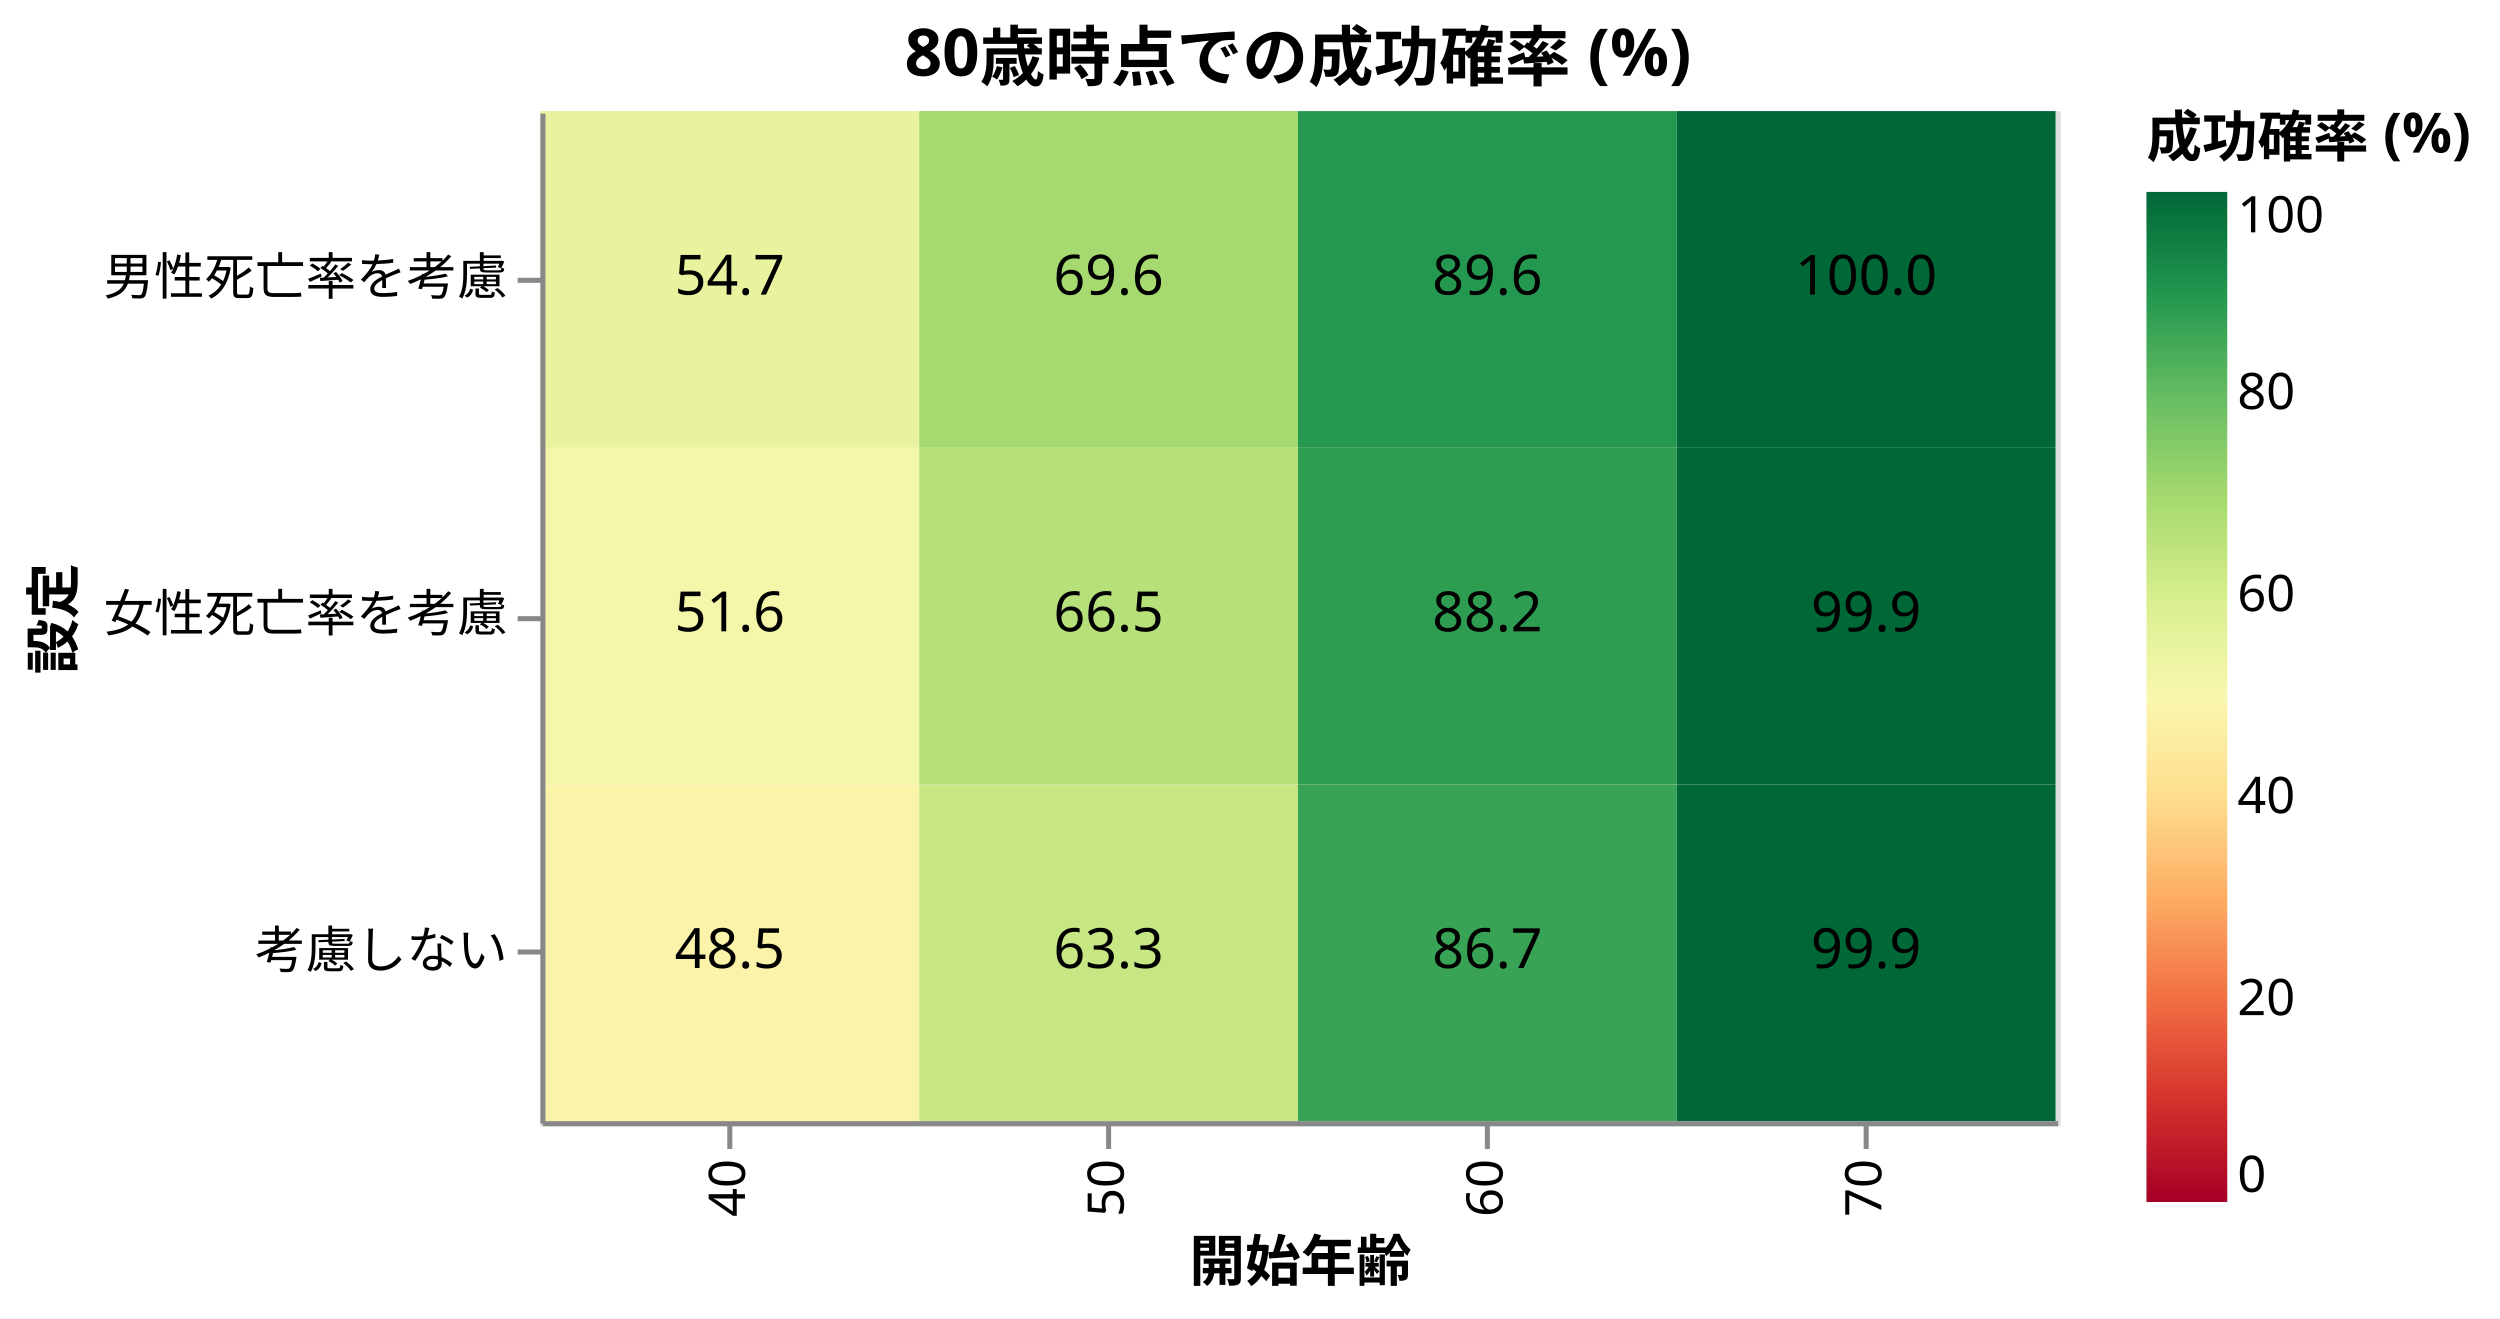
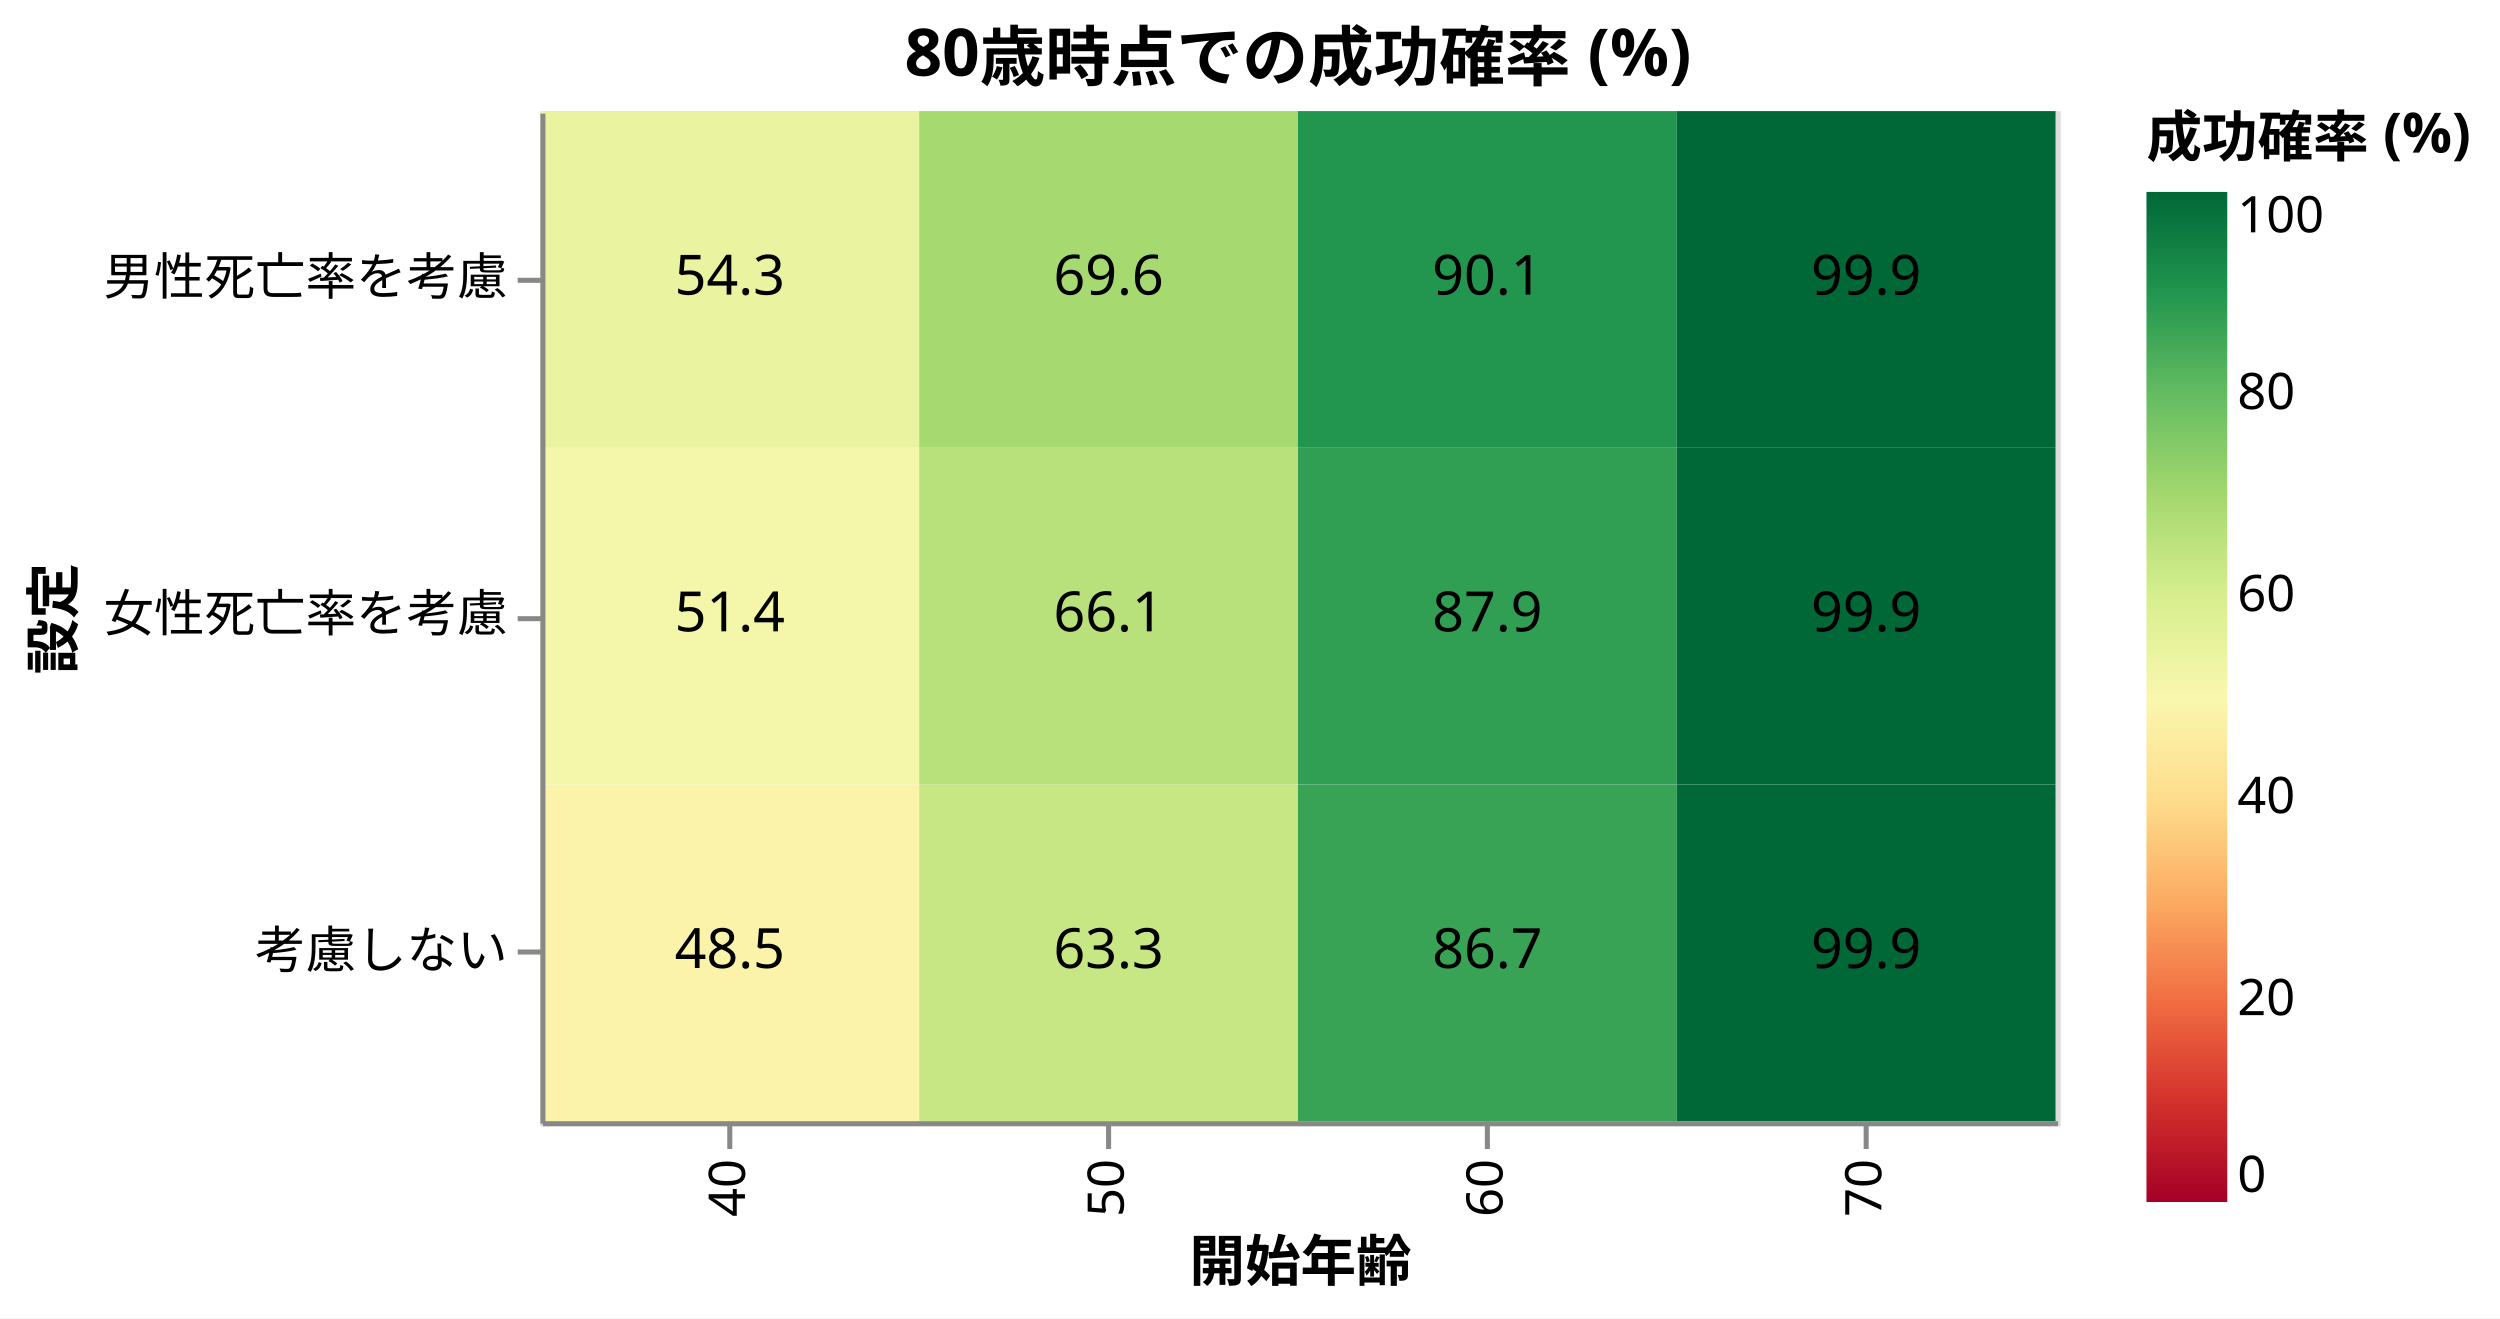
<svg xmlns="http://www.w3.org/2000/svg" version="1.1" class="marks" width="495" height="261" viewBox="0 0 495 261">
  <rect width="495" height="261" fill="white" />
  <g fill="none" stroke-miterlimit="10" transform="translate(107,22)">
    <g class="mark-group role-frame root" role="graphics-object" aria-roledescription="group mark container">
      <g transform="translate(0,0)">
        <path class="background" aria-hidden="true" d="M0.5,0.5h300v200h-300Z" stroke="#ddd" />
        <g>
          <g class="mark-rect role-mark layer_0_marks" role="graphics-object" aria-roledescription="rect mark container">
            <path aria-label="開始年齢: 40; 設定: 考慮しない; 成功確率 (%): 48.52; StartAge: 40; Setting: 考慮しない; SurvivalProbability: 48.5" role="graphics-symbol" aria-roledescription="rect mark" d="M0,133.333h75v66.667h-75Z" fill="rgb(250, 243, 169)" />
-             <path aria-label="開始年齢: 40; 設定: 男性死亡率を考慮; 成功確率 (%): 54.68; StartAge: 40; Setting: 男性死亡率を考慮; SurvivalProbability: 54.7" role="graphics-symbol" aria-roledescription="rect mark" d="M0,0h75v66.667h-75Z" fill="rgb(233, 243, 159)" />
-             <path aria-label="開始年齢: 40; 設定: 女性死亡率を考慮; 成功確率 (%): 51.56; StartAge: 40; Setting: 女性死亡率を考慮; SurvivalProbability: 51.6" role="graphics-symbol" aria-roledescription="rect mark" d="M0,66.667h75v66.667h-75Z" fill="rgb(244, 246, 169)" />
+             <path aria-label="開始年齢: 40; 設定: 男性死亡率を考慮; 成功確率 (%): 54.28; StartAge: 40; Setting: 男性死亡率を考慮; SurvivalProbability: 54.3" role="graphics-symbol" aria-roledescription="rect mark" d="M0,0h75v66.667h-75Z" fill="rgb(234, 243, 160)" />
+             <path aria-label="開始年齢: 40; 設定: 女性死亡率を考慮; 成功確率 (%): 51.36; StartAge: 40; Setting: 女性死亡率を考慮; SurvivalProbability: 51.4" role="graphics-symbol" aria-roledescription="rect mark" d="M0,66.667h75v66.667h-75Z" fill="rgb(244, 246, 170)" />
            <path aria-label="開始年齢: 50; 設定: 考慮しない; 成功確率 (%): 63.28; StartAge: 50; Setting: 考慮しない; SurvivalProbability: 63.3" role="graphics-symbol" aria-roledescription="rect mark" d="M75,133.333h75v66.667h-75Z" fill="rgb(198, 231, 132)" />
            <path aria-label="開始年齢: 50; 設定: 男性死亡率を考慮; 成功確率 (%): 69.56; StartAge: 50; Setting: 男性死亡率を考慮; SurvivalProbability: 69.6" role="graphics-symbol" aria-roledescription="rect mark" d="M75,0h75v66.667h-75Z" fill="rgb(166, 217, 111)" />
-             <path aria-label="開始年齢: 50; 設定: 女性死亡率を考慮; 成功確率 (%): 66.5; StartAge: 50; Setting: 女性死亡率を考慮; SurvivalProbability: 66.5" role="graphics-symbol" aria-roledescription="rect mark" d="M75,66.667h75v66.667h-75Z" fill="rgb(182, 224, 121)" />
+             <path aria-label="開始年齢: 50; 設定: 女性死亡率を考慮; 成功確率 (%): 66.06; StartAge: 50; Setting: 女性死亡率を考慮; SurvivalProbability: 66.1" role="graphics-symbol" aria-roledescription="rect mark" d="M75,66.667h75v66.667h-75Z" fill="rgb(184, 225, 123)" />
            <path aria-label="開始年齢: 60; 設定: 考慮しない; 成功確率 (%): 86.72; StartAge: 60; Setting: 考慮しない; SurvivalProbability: 86.7" role="graphics-symbol" aria-roledescription="rect mark" d="M150,133.333h75v66.667h-75Z" fill="rgb(56, 162, 85)" />
-             <path aria-label="開始年齢: 60; 設定: 男性死亡率を考慮; 成功確率 (%): 89.64; StartAge: 60; Setting: 男性死亡率を考慮; SurvivalProbability: 89.6" role="graphics-symbol" aria-roledescription="rect mark" d="M150,0h75v66.667h-75Z" fill="rgb(36, 151, 80)" />
-             <path aria-label="開始年齢: 60; 設定: 女性死亡率を考慮; 成功確率 (%): 88.16; StartAge: 60; Setting: 女性死亡率を考慮; SurvivalProbability: 88.2" role="graphics-symbol" aria-roledescription="rect mark" d="M150,66.667h75v66.667h-75Z" fill="rgb(46, 157, 82)" />
+             <path aria-label="開始年齢: 60; 設定: 男性死亡率を考慮; 成功確率 (%): 90.06; StartAge: 60; Setting: 男性死亡率を考慮; SurvivalProbability: 90.1" role="graphics-symbol" aria-roledescription="rect mark" d="M150,0h75v66.667h-75Z" fill="rgb(34, 150, 79)" />
+             <path aria-label="開始年齢: 60; 設定: 女性死亡率を考慮; 成功確率 (%): 87.92; StartAge: 60; Setting: 女性死亡率を考慮; SurvivalProbability: 87.9" role="graphics-symbol" aria-roledescription="rect mark" d="M150,66.667h75v66.667h-75Z" fill="rgb(48, 158, 83)" />
            <path aria-label="開始年齢: 70; 設定: 考慮しない; 成功確率 (%): 99.92; StartAge: 70; Setting: 考慮しない; SurvivalProbability: 99.9" role="graphics-symbol" aria-roledescription="rect mark" d="M225,133.333h75v66.667h-75Z" fill="rgb(0, 104, 55)" />
-             <path aria-label="開始年齢: 70; 設定: 男性死亡率を考慮; 成功確率 (%): 99.96; StartAge: 70; Setting: 男性死亡率を考慮; SurvivalProbability: 100.0" role="graphics-symbol" aria-roledescription="rect mark" d="M225,0h75v66.667h-75Z" fill="rgb(0, 104, 55)" />
-             <path aria-label="開始年齢: 70; 設定: 女性死亡率を考慮; 成功確率 (%): 99.92; StartAge: 70; Setting: 女性死亡率を考慮; SurvivalProbability: 99.9" role="graphics-symbol" aria-roledescription="rect mark" d="M225,66.667h75v66.667h-75Z" fill="rgb(0, 104, 55)" />
+             <path aria-label="開始年齢: 70; 設定: 男性死亡率を考慮; 成功確率 (%): 99.92; StartAge: 70; Setting: 男性死亡率を考慮; SurvivalProbability: 99.9" role="graphics-symbol" aria-roledescription="rect mark" d="M225,0h75v66.667h-75Z" fill="rgb(0, 104, 55)" />
+             <path aria-label="開始年齢: 70; 設定: 女性死亡率を考慮; 成功確率 (%): 99.94; StartAge: 70; Setting: 女性死亡率を考慮; SurvivalProbability: 99.9" role="graphics-symbol" aria-roledescription="rect mark" d="M225,66.667h75v66.667h-75Z" fill="rgb(0, 104, 55)" />
          </g>
          <g class="mark-text role-mark layer_1_marks" role="graphics-object" aria-roledescription="text mark container">
            <text aria-label="開始年齢: 40; 設定: 考慮しない; SurvivalProbability: 48.5; StartAge: 40; Setting: 考慮しない" role="graphics-symbol" aria-roledescription="text mark" text-anchor="middle" transform="translate(37.5,169.6667)" font-family="sans-serif" font-size="11px" fill="black">48.5</text>
-             <text aria-label="開始年齢: 40; 設定: 男性死亡率を考慮; SurvivalProbability: 54.7; StartAge: 40; Setting: 男性死亡率を考慮" role="graphics-symbol" aria-roledescription="text mark" text-anchor="middle" transform="translate(37.5,36.33333)" font-family="sans-serif" font-size="11px" fill="black">54.7</text>
-             <text aria-label="開始年齢: 40; 設定: 女性死亡率を考慮; SurvivalProbability: 51.6; StartAge: 40; Setting: 女性死亡率を考慮" role="graphics-symbol" aria-roledescription="text mark" text-anchor="middle" transform="translate(37.5,103)" font-family="sans-serif" font-size="11px" fill="black">51.6</text>
+             <text aria-label="開始年齢: 40; 設定: 男性死亡率を考慮; SurvivalProbability: 54.3; StartAge: 40; Setting: 男性死亡率を考慮" role="graphics-symbol" aria-roledescription="text mark" text-anchor="middle" transform="translate(37.5,36.33333)" font-family="sans-serif" font-size="11px" fill="black">54.3</text>
+             <text aria-label="開始年齢: 40; 設定: 女性死亡率を考慮; SurvivalProbability: 51.4; StartAge: 40; Setting: 女性死亡率を考慮" role="graphics-symbol" aria-roledescription="text mark" text-anchor="middle" transform="translate(37.5,103)" font-family="sans-serif" font-size="11px" fill="black">51.4</text>
            <text aria-label="開始年齢: 50; 設定: 考慮しない; SurvivalProbability: 63.3; StartAge: 50; Setting: 考慮しない" role="graphics-symbol" aria-roledescription="text mark" text-anchor="middle" transform="translate(112.5,169.6667)" font-family="sans-serif" font-size="11px" fill="black">63.3</text>
            <text aria-label="開始年齢: 50; 設定: 男性死亡率を考慮; SurvivalProbability: 69.6; StartAge: 50; Setting: 男性死亡率を考慮" role="graphics-symbol" aria-roledescription="text mark" text-anchor="middle" transform="translate(112.5,36.33333)" font-family="sans-serif" font-size="11px" fill="black">69.6</text>
-             <text aria-label="開始年齢: 50; 設定: 女性死亡率を考慮; SurvivalProbability: 66.5; StartAge: 50; Setting: 女性死亡率を考慮" role="graphics-symbol" aria-roledescription="text mark" text-anchor="middle" transform="translate(112.5,103)" font-family="sans-serif" font-size="11px" fill="black">66.5</text>
+             <text aria-label="開始年齢: 50; 設定: 女性死亡率を考慮; SurvivalProbability: 66.1; StartAge: 50; Setting: 女性死亡率を考慮" role="graphics-symbol" aria-roledescription="text mark" text-anchor="middle" transform="translate(112.5,103)" font-family="sans-serif" font-size="11px" fill="black">66.1</text>
            <text aria-label="開始年齢: 60; 設定: 考慮しない; SurvivalProbability: 86.7; StartAge: 60; Setting: 考慮しない" role="graphics-symbol" aria-roledescription="text mark" text-anchor="middle" transform="translate(187.5,169.6667)" font-family="sans-serif" font-size="11px" fill="black">86.7</text>
-             <text aria-label="開始年齢: 60; 設定: 男性死亡率を考慮; SurvivalProbability: 89.6; StartAge: 60; Setting: 男性死亡率を考慮" role="graphics-symbol" aria-roledescription="text mark" text-anchor="middle" transform="translate(187.5,36.33333)" font-family="sans-serif" font-size="11px" fill="black">89.6</text>
-             <text aria-label="開始年齢: 60; 設定: 女性死亡率を考慮; SurvivalProbability: 88.2; StartAge: 60; Setting: 女性死亡率を考慮" role="graphics-symbol" aria-roledescription="text mark" text-anchor="middle" transform="translate(187.5,103)" font-family="sans-serif" font-size="11px" fill="black">88.2</text>
+             <text aria-label="開始年齢: 60; 設定: 男性死亡率を考慮; SurvivalProbability: 90.1; StartAge: 60; Setting: 男性死亡率を考慮" role="graphics-symbol" aria-roledescription="text mark" text-anchor="middle" transform="translate(187.5,36.33333)" font-family="sans-serif" font-size="11px" fill="black">90.1</text>
+             <text aria-label="開始年齢: 60; 設定: 女性死亡率を考慮; SurvivalProbability: 87.9; StartAge: 60; Setting: 女性死亡率を考慮" role="graphics-symbol" aria-roledescription="text mark" text-anchor="middle" transform="translate(187.5,103)" font-family="sans-serif" font-size="11px" fill="black">87.9</text>
            <text aria-label="開始年齢: 70; 設定: 考慮しない; SurvivalProbability: 99.9; StartAge: 70; Setting: 考慮しない" role="graphics-symbol" aria-roledescription="text mark" text-anchor="middle" transform="translate(262.5,169.6667)" font-family="sans-serif" font-size="11px" fill="black">99.9</text>
-             <text aria-label="開始年齢: 70; 設定: 男性死亡率を考慮; SurvivalProbability: 100.0; StartAge: 70; Setting: 男性死亡率を考慮" role="graphics-symbol" aria-roledescription="text mark" text-anchor="middle" transform="translate(262.5,36.33333)" font-family="sans-serif" font-size="11px" fill="black">100.0</text>
+             <text aria-label="開始年齢: 70; 設定: 男性死亡率を考慮; SurvivalProbability: 99.9; StartAge: 70; Setting: 男性死亡率を考慮" role="graphics-symbol" aria-roledescription="text mark" text-anchor="middle" transform="translate(262.5,36.33333)" font-family="sans-serif" font-size="11px" fill="black">99.9</text>
            <text aria-label="開始年齢: 70; 設定: 女性死亡率を考慮; SurvivalProbability: 99.9; StartAge: 70; Setting: 女性死亡率を考慮" role="graphics-symbol" aria-roledescription="text mark" text-anchor="middle" transform="translate(262.5,103)" font-family="sans-serif" font-size="11px" fill="black">99.9</text>
          </g>
          <g class="mark-group role-legend" role="graphics-symbol" aria-roledescription="legend" aria-label="Gradient legend titled '成功確率 (%)' for fill color with values from 0 to 100">
            <g transform="translate(318,0)">
              <path class="background" aria-hidden="true" d="M0,0h65v216h-65Z" pointer-events="none" />
              <g>
                <g class="mark-group role-legend-entry">
                  <g transform="translate(0,16)">
                    <path class="background" aria-hidden="true" d="M0,0h0v0h0Z" pointer-events="none" />
                    <g>
                      <g class="mark-rect role-legend-gradient" pointer-events="none">
                        <path d="M0,0h16v200h-16Z" fill="url(#gradient_0)" stroke="#ddd" stroke-width="0" opacity="1" />
                      </g>
                      <g class="mark-text role-legend-label" pointer-events="none">
                        <text text-anchor="start" transform="translate(18,198)" font-family="sans-serif" font-size="10px" fill="#000" opacity="1">0</text>
                        <text text-anchor="start" transform="translate(18,163)" font-family="sans-serif" font-size="10px" fill="#000" opacity="1">20</text>
                        <text text-anchor="start" transform="translate(18,123)" font-family="sans-serif" font-size="10px" fill="#000" opacity="1">40</text>
                        <text text-anchor="start" transform="translate(18,83)" font-family="sans-serif" font-size="10px" fill="#000" opacity="1">60</text>
                        <text text-anchor="start" transform="translate(18,43)" font-family="sans-serif" font-size="10px" fill="#000" opacity="1">80</text>
                        <text text-anchor="start" transform="translate(18,8)" font-family="sans-serif" font-size="10px" fill="#000" opacity="1">100</text>
                      </g>
                    </g>
                    <path class="foreground" aria-hidden="true" d="" pointer-events="none" display="none" />
                  </g>
                </g>
                <g class="mark-text role-legend-title" pointer-events="none">
                  <text text-anchor="start" transform="translate(0,9)" font-family="sans-serif" font-size="11px" font-weight="bold" fill="#000" opacity="1">成功確率 (%)</text>
                </g>
              </g>
              <path class="foreground" aria-hidden="true" d="" pointer-events="none" display="none" />
            </g>
          </g>
          <g class="mark-group role-title">
            <g transform="translate(150,-17)">
              <path class="background" aria-hidden="true" d="M0,0h0v0h0Z" pointer-events="none" />
              <g>
                <g class="mark-text role-title-text" role="graphics-symbol" aria-roledescription="title" aria-label="Title text '80歳時点での成功確率 (%)'" pointer-events="none">
                  <text text-anchor="middle" transform="translate(0,10)" font-family="sans-serif" font-size="13px" font-weight="bold" fill="#000" opacity="1">80歳時点での成功確率 (%)</text>
                </g>
              </g>
              <path class="foreground" aria-hidden="true" d="" pointer-events="none" display="none" />
            </g>
          </g>
          <g class="mark-group role-axis" role="graphics-symbol" aria-roledescription="axis" aria-label="X-axis titled '開始年齢' for a discrete scale with 4 values: 40, 50, 60, 70">
            <g transform="translate(0.5,200.5)">
              <path class="background" aria-hidden="true" d="M0,0h0v0h0Z" pointer-events="none" />
              <g>
                <g class="mark-rule role-axis-tick" pointer-events="none">
                  <line transform="translate(37,0)" x2="0" y2="5" stroke="#888" stroke-width="1" opacity="1" />
                  <line transform="translate(112,0)" x2="0" y2="5" stroke="#888" stroke-width="1" opacity="1" />
                  <line transform="translate(187,0)" x2="0" y2="5" stroke="#888" stroke-width="1" opacity="1" />
                  <line transform="translate(262,0)" x2="0" y2="5" stroke="#888" stroke-width="1" opacity="1" />
                </g>
                <g class="mark-text role-axis-label" pointer-events="none">
                  <text text-anchor="end" transform="translate(37,7) rotate(270) translate(0,3)" font-family="sans-serif" font-size="10px" fill="#000" opacity="1">40</text>
                  <text text-anchor="end" transform="translate(112,7) rotate(270) translate(0,3)" font-family="sans-serif" font-size="10px" fill="#000" opacity="1">50</text>
                  <text text-anchor="end" transform="translate(187,7) rotate(270) translate(0,3)" font-family="sans-serif" font-size="10px" fill="#000" opacity="1">60</text>
                  <text text-anchor="end" transform="translate(262,7) rotate(270) translate(0,3)" font-family="sans-serif" font-size="10px" fill="#000" opacity="1">70</text>
                </g>
                <g class="mark-rule role-axis-domain" pointer-events="none">
                  <line transform="translate(0,0)" x2="300" y2="0" stroke="#888" stroke-width="1" opacity="1" />
                </g>
                <g class="mark-text role-axis-title" pointer-events="none">
                  <text text-anchor="middle" transform="translate(150,31.12305)" font-family="sans-serif" font-size="11px" font-weight="bold" fill="#000" opacity="1">開始年齢</text>
                </g>
              </g>
              <path class="foreground" aria-hidden="true" d="" pointer-events="none" display="none" />
            </g>
          </g>
          <g class="mark-group role-axis" role="graphics-symbol" aria-roledescription="axis" aria-label="Y-axis titled '設定' for a discrete scale with 3 values: 男性死亡率を考慮, 女性死亡率を考慮, 考慮しない">
            <g transform="translate(0.5,0.5)">
              <path class="background" aria-hidden="true" d="M0,0h0v0h0Z" pointer-events="none" />
              <g>
                <g class="mark-rule role-axis-tick" pointer-events="none">
                  <line transform="translate(0,33)" x2="-5" y2="0" stroke="#888" stroke-width="1" opacity="1" />
                  <line transform="translate(0,100)" x2="-5" y2="0" stroke="#888" stroke-width="1" opacity="1" />
                  <line transform="translate(0,166)" x2="-5" y2="0" stroke="#888" stroke-width="1" opacity="1" />
                </g>
                <g class="mark-text role-axis-label" pointer-events="none">
                  <text text-anchor="end" transform="translate(-7,35.83333)" font-family="sans-serif" font-size="10px" fill="#000" opacity="1">男性死亡率を考慮</text>
                  <text text-anchor="end" transform="translate(-7,102.5)" font-family="sans-serif" font-size="10px" fill="#000" opacity="1">女性死亡率を考慮</text>
                  <text text-anchor="end" transform="translate(-7,169.1667)" font-family="sans-serif" font-size="10px" fill="#000" opacity="1">考慮しない</text>
                </g>
                <g class="mark-rule role-axis-domain" pointer-events="none">
                  <line transform="translate(0,0)" x2="0" y2="200" stroke="#888" stroke-width="1" opacity="1" />
                </g>
                <g class="mark-text role-axis-title" pointer-events="none">
                  <text text-anchor="middle" transform="translate(-91,100) rotate(-90) translate(0,-2)" font-family="sans-serif" font-size="11px" font-weight="bold" fill="#000" opacity="1">設定</text>
                </g>
              </g>
              <path class="foreground" aria-hidden="true" d="" pointer-events="none" display="none" />
            </g>
          </g>
        </g>
        <path class="foreground" aria-hidden="true" d="" display="none" />
      </g>
    </g>
  </g>
  <defs>
    <linearGradient id="gradient_0" x1="0" x2="0" y1="1" y2="0">
      <stop offset="0" stop-color="rgb(165, 0, 38)" />
      <stop offset="0.05" stop-color="rgb(189, 25, 41)" />
      <stop offset="0.1" stop-color="rgb(212, 50, 44)" />
      <stop offset="0.15" stop-color="rgb(227, 80, 56)" />
      <stop offset="0.2" stop-color="rgb(241, 110, 67)" />
      <stop offset="0.25" stop-color="rgb(247, 141, 83)" />
      <stop offset="0.3" stop-color="rgb(252, 172, 99)" />
      <stop offset="0.35" stop-color="rgb(253, 197, 120)" />
      <stop offset="0.4" stop-color="rgb(254, 221, 141)" />
      <stop offset="0.45" stop-color="rgb(252, 234, 158)" />
      <stop offset="0.5" stop-color="rgb(249, 247, 174)" />
      <stop offset="0.55" stop-color="rgb(232, 243, 158)" />
      <stop offset="0.6" stop-color="rgb(215, 238, 142)" />
      <stop offset="0.65" stop-color="rgb(190, 227, 126)" />
      <stop offset="0.7" stop-color="rgb(164, 216, 110)" />
      <stop offset="0.75" stop-color="rgb(132, 202, 104)" />
      <stop offset="0.8" stop-color="rgb(100, 188, 97)" />
      <stop offset="0.85" stop-color="rgb(67, 169, 88)" />
      <stop offset="0.9" stop-color="rgb(34, 150, 79)" />
      <stop offset="0.95" stop-color="rgb(17, 127, 67)" />
      <stop offset="1" stop-color="rgb(0, 104, 55)" />
    </linearGradient>
  </defs>
</svg>
